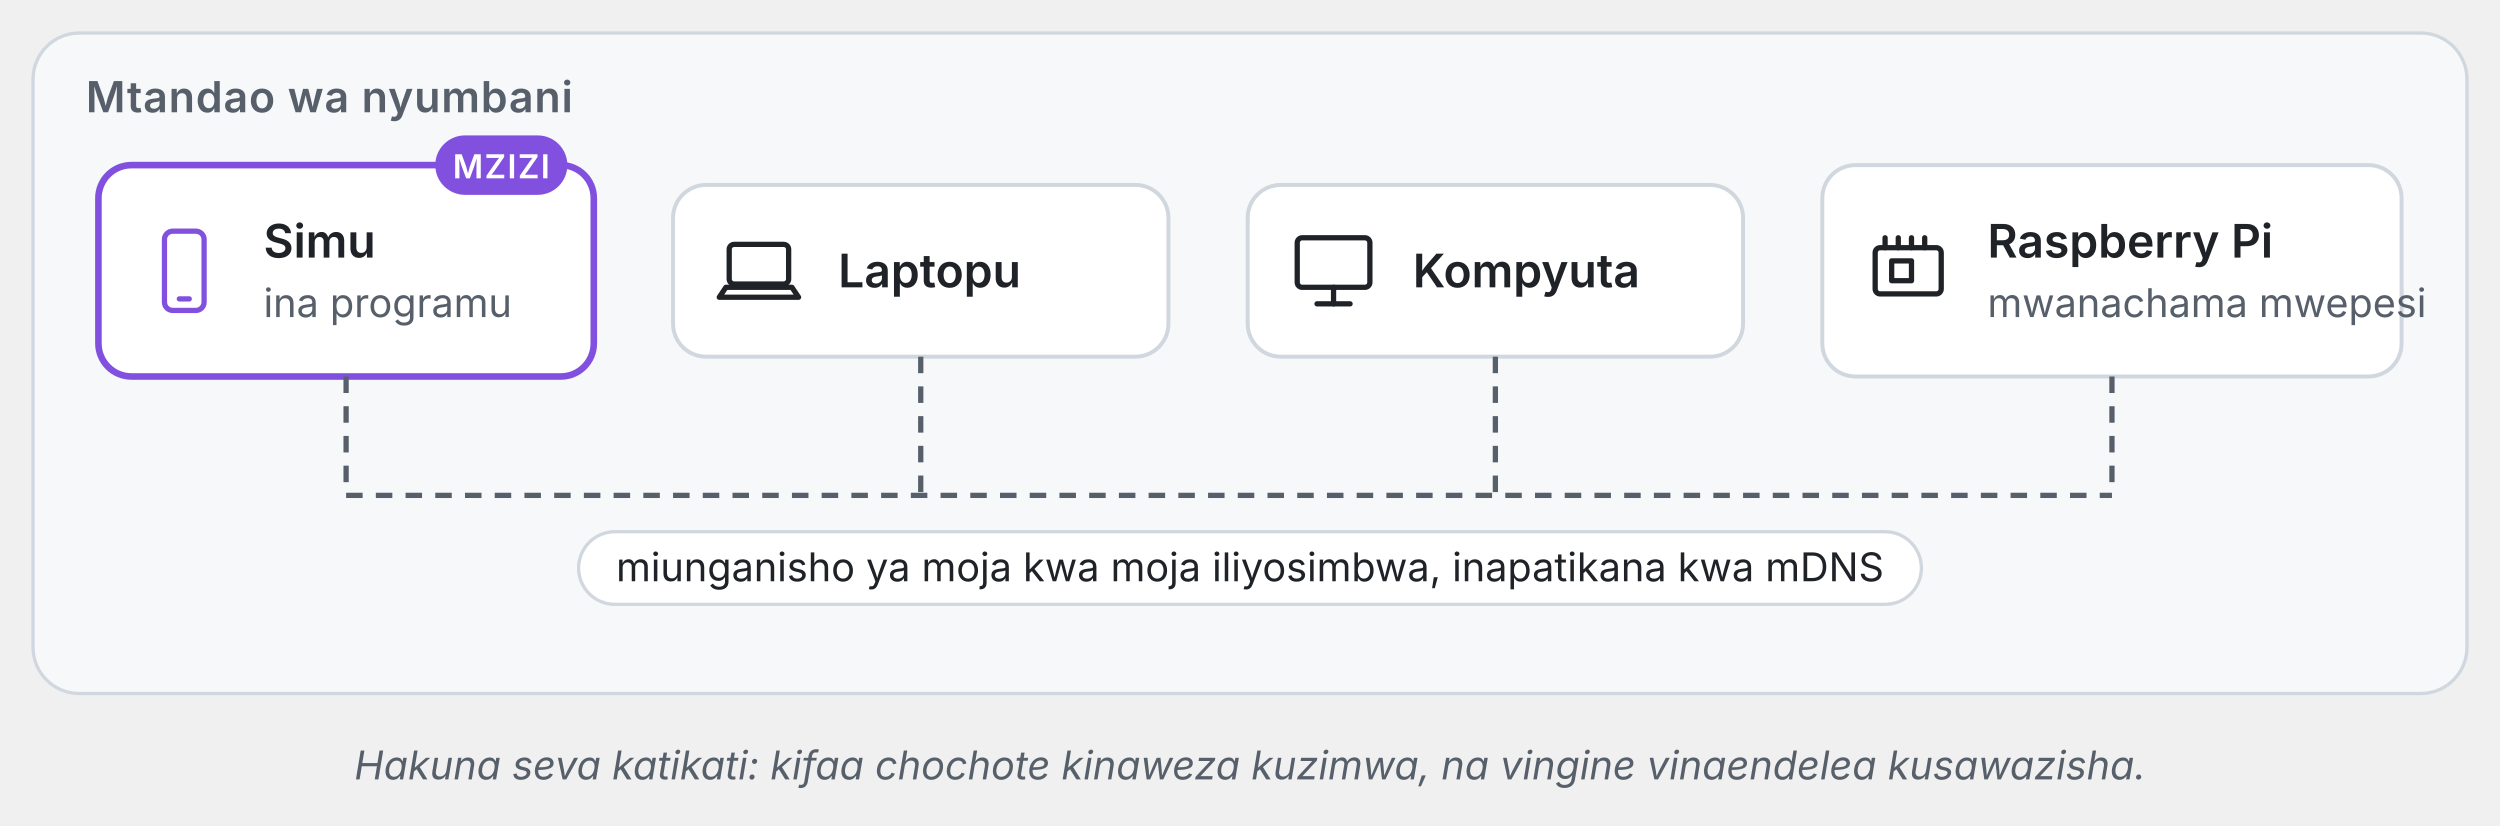
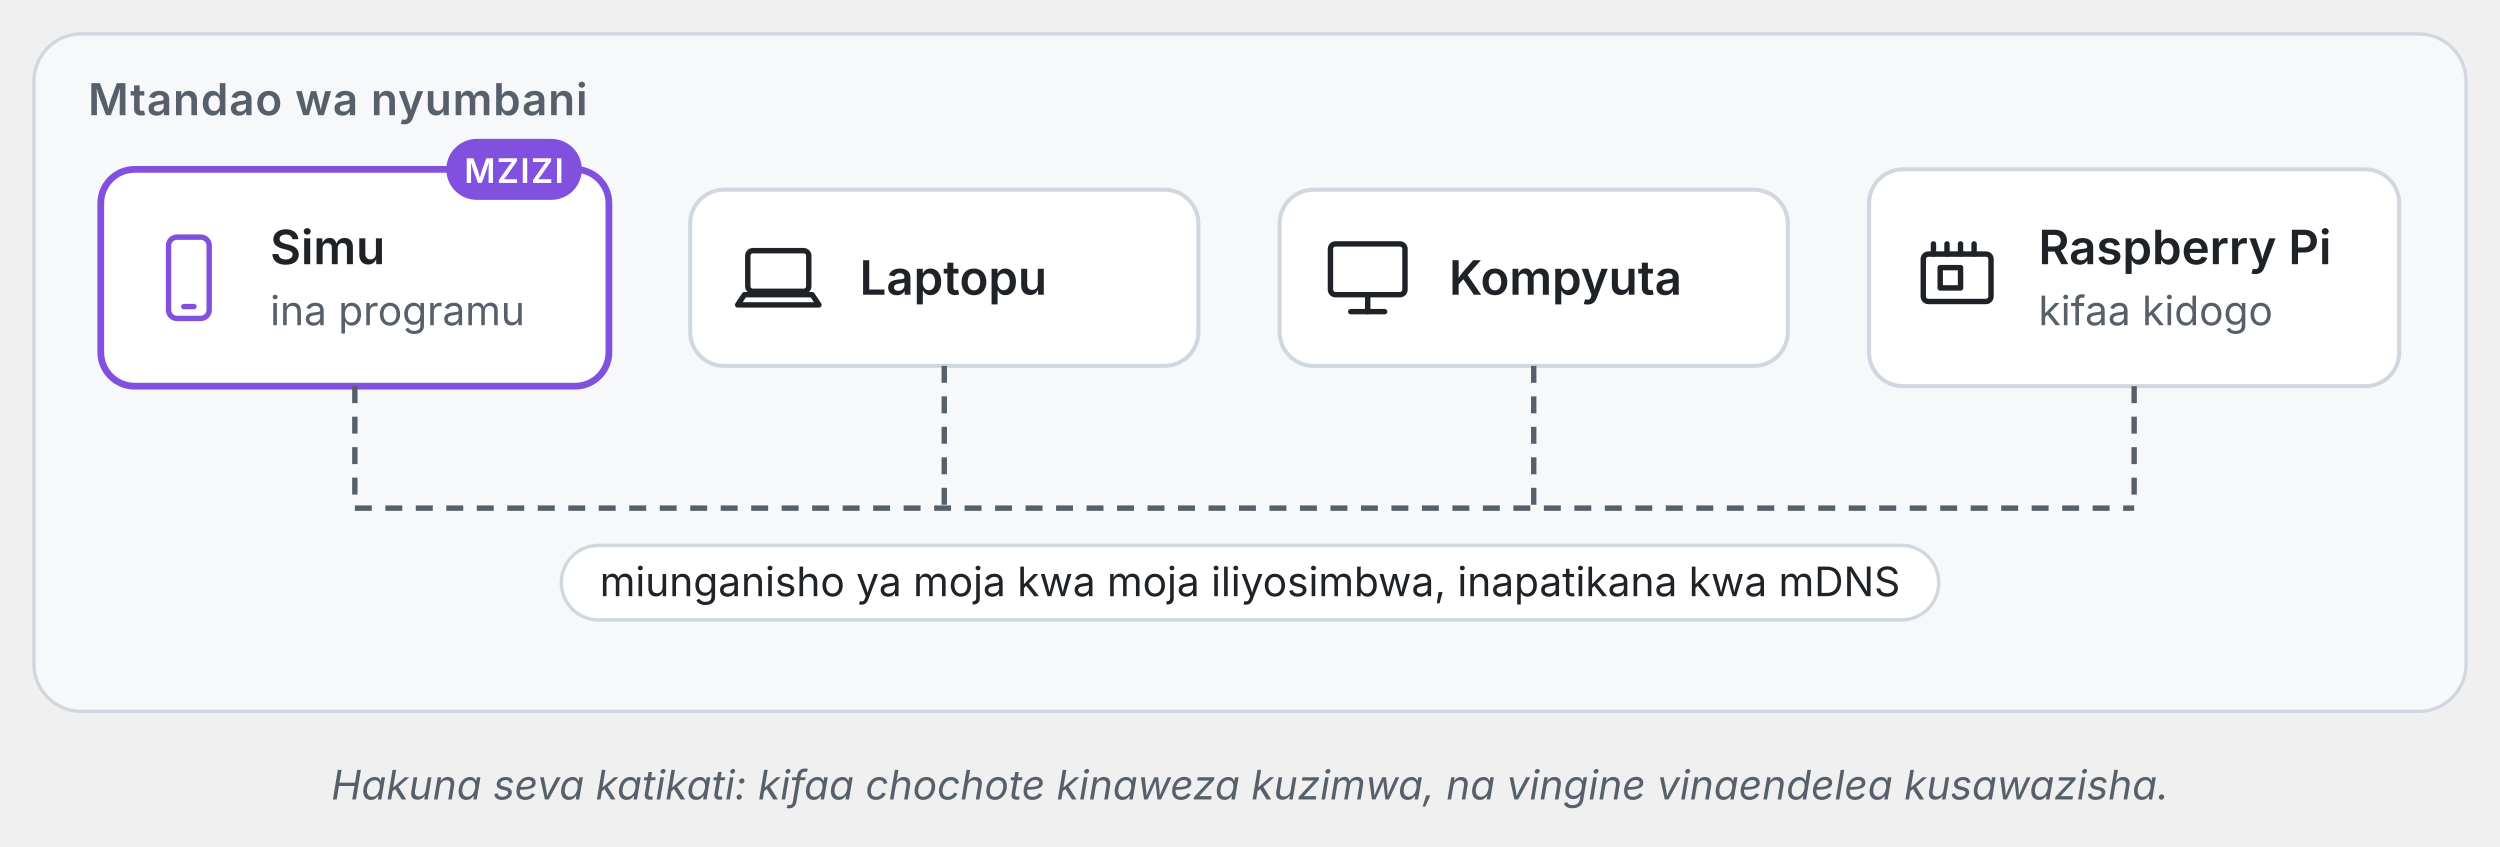
- <svg xmlns="http://www.w3.org/2000/svg" lang="sw" width="757" height="250" viewBox="0 0 757 250" role="img" aria-label="Nyumbani kila kifaa huzungumza moja kwa moja na kila kifaa kingine">
+ <svg xmlns="http://www.w3.org/2000/svg" lang="sw" width="738" height="250" viewBox="0 0 738 250" role="img" aria-label="Nyumbani kila kifaa huzungumza moja kwa moja na kila kifaa kingine">
  <style>
  .bg { fill: none; }
  .zone { fill: #f6f8fa; stroke: #d0d7de; stroke-width: 1; }
  .zone-t { fill: #57606a; font: 600 13px system-ui, -apple-system, 'Segoe UI', sans-serif; letter-spacing: .02em; }
  .card { fill: #ffffff; stroke: #d0d7de; stroke-width: 1.2; }
  .card.key { stroke: #8250df; stroke-width: 2; }
  .card.srv { fill: #fff8c5; stroke: #d4a72c; }
  .t { fill: #1f2328; font: 600 14px system-ui, -apple-system, 'Segoe UI', sans-serif; }
  .s { fill: #57606a; font: 12px system-ui, -apple-system, 'Segoe UI', sans-serif; }
  .ic { fill: none; stroke: #1f2328; stroke-width: 1.6; stroke-linecap: round; stroke-linejoin: round; }
  .key .ic, .ic.key { stroke: #8250df; }
  .badge { fill: #8250df; }
  .badge-t { fill: #ffffff; font: 600 10px system-ui, -apple-system, 'Segoe UI', sans-serif; letter-spacing: .04em; }
  .e-tunnel { fill: none; stroke: #0969da; stroke-width: 3; }
  .e-home { fill: none; stroke: #57606a; stroke-width: 1.6; stroke-dasharray: 5 4; }
  .e-pair { fill: none; stroke: #8250df; stroke-width: 1.8; }
  .e-e2e { fill: none; stroke: #1a7f37; stroke-width: 1.8; stroke-dasharray: 2 4; stroke-linecap: round; }
  .a-tunnel { fill: #0969da; } .a-home { fill: #57606a; } .a-pair { fill: #8250df; } .a-e2e { fill: #1a7f37; }
  .lbl-bg { fill: #ffffff; stroke: #d0d7de; stroke-width: 1; }
  .lbl { fill: #1f2328; font: 12px system-ui, -apple-system, 'Segoe UI', sans-serif; }
  .lbl.tunnel { fill: #0969da; } .lbl.pair { fill: #8250df; } .lbl.e2e { fill: #1a7f37; }
  .note { fill: #57606a; font: italic 12px system-ui, -apple-system, 'Segoe UI', sans-serif; }
  @media (prefers-color-scheme: dark) {
    .zone { fill: #161b22; stroke: #30363d; }
    .zone-t, .s, .note { fill: #8b949e; }
    .card { fill: #0d1117; stroke: #3d444d; }
    .card.key { stroke: #a371f7; }
    .card.srv { fill: #272115; stroke: #9e6a03; }
    .t, .lbl { fill: #e6edf3; }
    .ic { stroke: #e6edf3; }
    .key .ic, .ic.key { stroke: #a371f7; }
    .badge { fill: #a371f7; }
    .badge-t { fill: #0d1117; }
    .e-tunnel { stroke: #4493f8; } .a-tunnel { fill: #4493f8; } .lbl.tunnel { fill: #4493f8; }
    .e-home { stroke: #8b949e; } .a-home { fill: #8b949e; }
    .e-pair { stroke: #a371f7; } .a-pair { fill: #a371f7; } .lbl.pair { fill: #a371f7; }
    .e-e2e { stroke: #3fb950; } .a-e2e { fill: #3fb950; } .lbl.e2e { fill: #3fb950; }
    .lbl-bg { fill: #0d1117; stroke: #3d444d; }
  }
</style>
-   <rect class="zone" x="10" y="10" width="737" height="200" rx="14" />
+   <rect class="zone" x="10" y="10" width="718" height="200" rx="14" />
  <text class="zone-t" x="26" y="34">Mtandao wa nyumbani</text>
  <g class="key">
-     <rect class="card key" x="29.8" y="50.0" width="150" height="64" rx="10" />
-     <g transform="translate(41.8,68)" class="ic">
+     <rect class="card key" x="29.75" y="50.0" width="150" height="64" rx="10" />
+     <g transform="translate(41.75,68)" class="ic">
      <rect x="8" y="2" width="12" height="24" rx="2.5" />
      <line x1="12.5" y1="22.5" x2="15.5" y2="22.5" />
    </g>
-     <text class="t" x="79.8" y="78">Simu</text>
-     <text class="s" x="79.8" y="96">ina programu</text>
-     <rect class="badge" x="131.8" y="41.0" width="40.0" height="18" rx="9" />
-     <text class="badge-t" x="151.8" y="54.0" text-anchor="middle">MZIZI</text>
+     <text class="t" x="79.75" y="78">Simu</text>
+     <text class="s" x="79.75" y="96">ina programu</text>
+     <rect class="badge" x="131.75" y="41.0" width="40.0" height="18" rx="9" />
+     <text class="badge-t" x="151.75" y="54.0" text-anchor="middle">MZIZI</text>
  </g>
-   <path class="e-home" d="M104.8,114.0 L104.8,150" />
+   <path class="e-home" d="M104.75,114.0 L104.75,150" />
  <g class="">
-     <rect class="card " x="203.8" y="56.0" width="150" height="52" rx="10" />
-     <g transform="translate(215.8,68)" class="ic">
+     <rect class="card " x="203.75" y="56.0" width="150" height="52" rx="10" />
+     <g transform="translate(215.75,68)" class="ic">
      <rect x="5" y="6" width="18" height="12" rx="1.5" />
      <path d="M2 22h24l-2 -3H4z" />
    </g>
-     <text class="t" x="253.8" y="87">Laptopu</text>
+     <text class="t" x="253.75" y="87">Laptopu</text>
  </g>
-   <path class="e-home" d="M278.8,108.0 L278.8,150" />
+   <path class="e-home" d="M278.75,108.0 L278.75,150" />
  <g class="">
-     <rect class="card " x="377.8" y="56.0" width="150" height="52" rx="10" />
-     <g transform="translate(389.8,68)" class="ic">
+     <rect class="card " x="377.75" y="56.0" width="150" height="52" rx="10" />
+     <g transform="translate(389.75,68)" class="ic">
      <rect x="3" y="4" width="22" height="15" rx="1.5" />
      <line x1="14" y1="19" x2="14" y2="24" />
      <line x1="9" y1="24" x2="19" y2="24" />
    </g>
-     <text class="t" x="427.8" y="87">Kompyuta</text>
+     <text class="t" x="427.75" y="87">Kompyuta</text>
  </g>
-   <path class="e-home" d="M452.8,108.0 L452.8,150" />
+   <path class="e-home" d="M452.75,108.0 L452.75,150" />
  <g class="">
-     <rect class="card " x="551.8" y="50.0" width="175.4" height="64" rx="10" />
-     <g transform="translate(563.8,68)" class="ic">
+     <rect class="card " x="551.75" y="50.0" width="156.5" height="64" rx="10" />
+     <g transform="translate(563.75,68)" class="ic">
      <rect x="4" y="7" width="20" height="14" rx="1.5" />
      <rect x="9" y="11" width="6" height="6" />
      <line x1="7" y1="4" x2="7" y2="7" />
      <line x1="11" y1="4" x2="11" y2="7" />
      <line x1="15" y1="4" x2="15" y2="7" />
      <line x1="19" y1="4" x2="19" y2="7" />
    </g>
-     <text class="t" x="601.8" y="78">Raspberry Pi</text>
-     <text class="s" x="601.8" y="96">mwanachama mwepesi</text>
+     <text class="t" x="601.75" y="78">Raspberry Pi</text>
+     <text class="s" x="601.75" y="96">kifaa kidogo</text>
  </g>
-   <path class="e-home" d="M639.5,114.0 L639.5,150" />
-   <path class="e-home" d="M104.8,150 L639.5,150" />
-   <text class="note" x="378.5" y="236" text-anchor="middle">Hakuna seva katikati: kifaa chochote kinaweza kuzimwa, na vingine vinaendelea kusawazisha.</text>
-   <rect class="lbl-bg" x="175.2" y="161.0" width="406.6" height="22" rx="11.0" />
-   <text class="lbl home" x="378.5" y="176.0" text-anchor="middle">miunganisho ya moja kwa moja iliyosimbwa, inapatikana kwa mDNS</text>
+   <path class="e-home" d="M630.0,114.0 L630.0,150" />
+   <path class="e-home" d="M104.75,150 L630.0,150" />
+   <text class="note" x="369.0" y="236" text-anchor="middle">Hakuna seva katikati: kifaa chochote kinaweza kuzimwa, na vingine vinaendelea kusawazisha.</text>
+   <rect class="lbl-bg" x="165.7" y="161.0" width="406.6" height="22" rx="11.0" />
+   <text class="lbl home" x="369.0" y="176.0" text-anchor="middle">miunganisho ya moja kwa moja iliyosimbwa, inapatikana kwa mDNS</text>
</svg>
